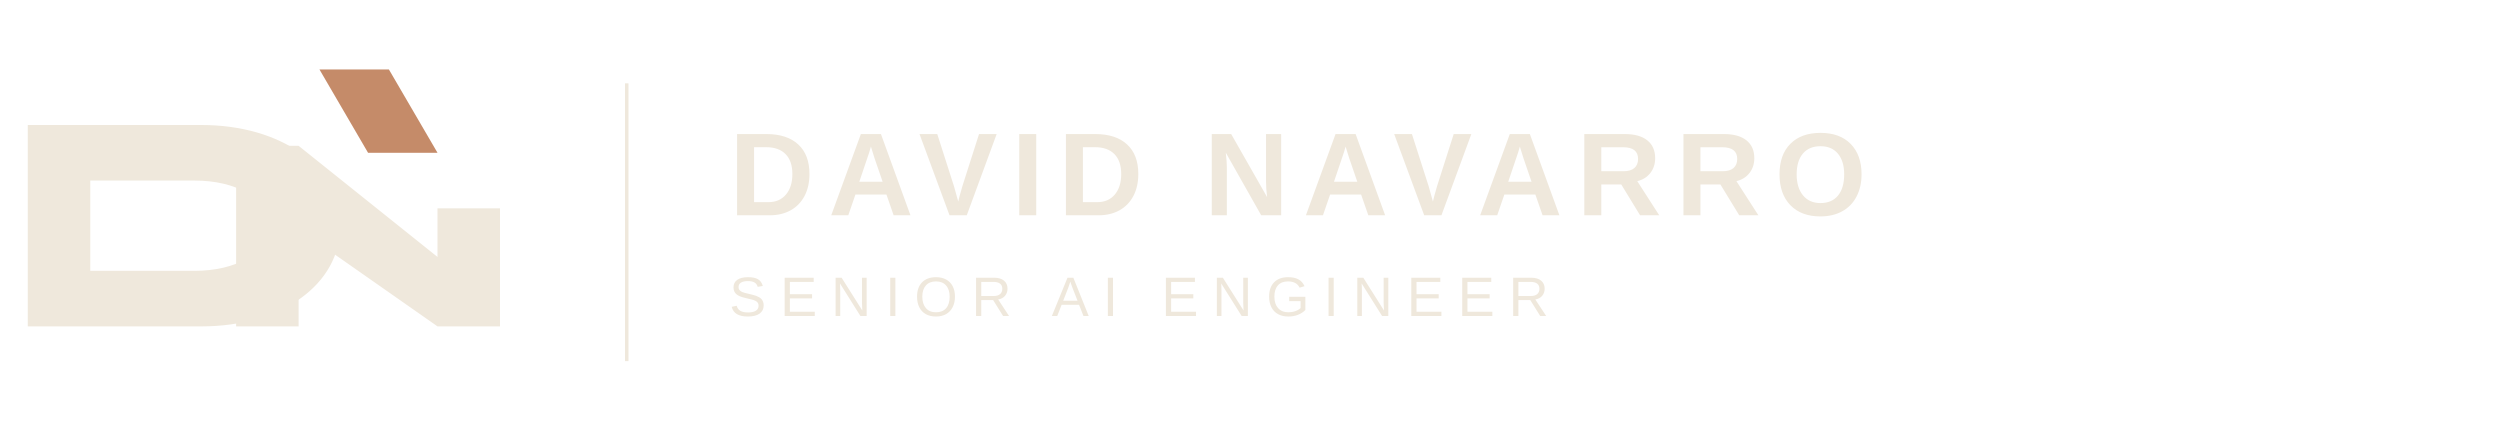
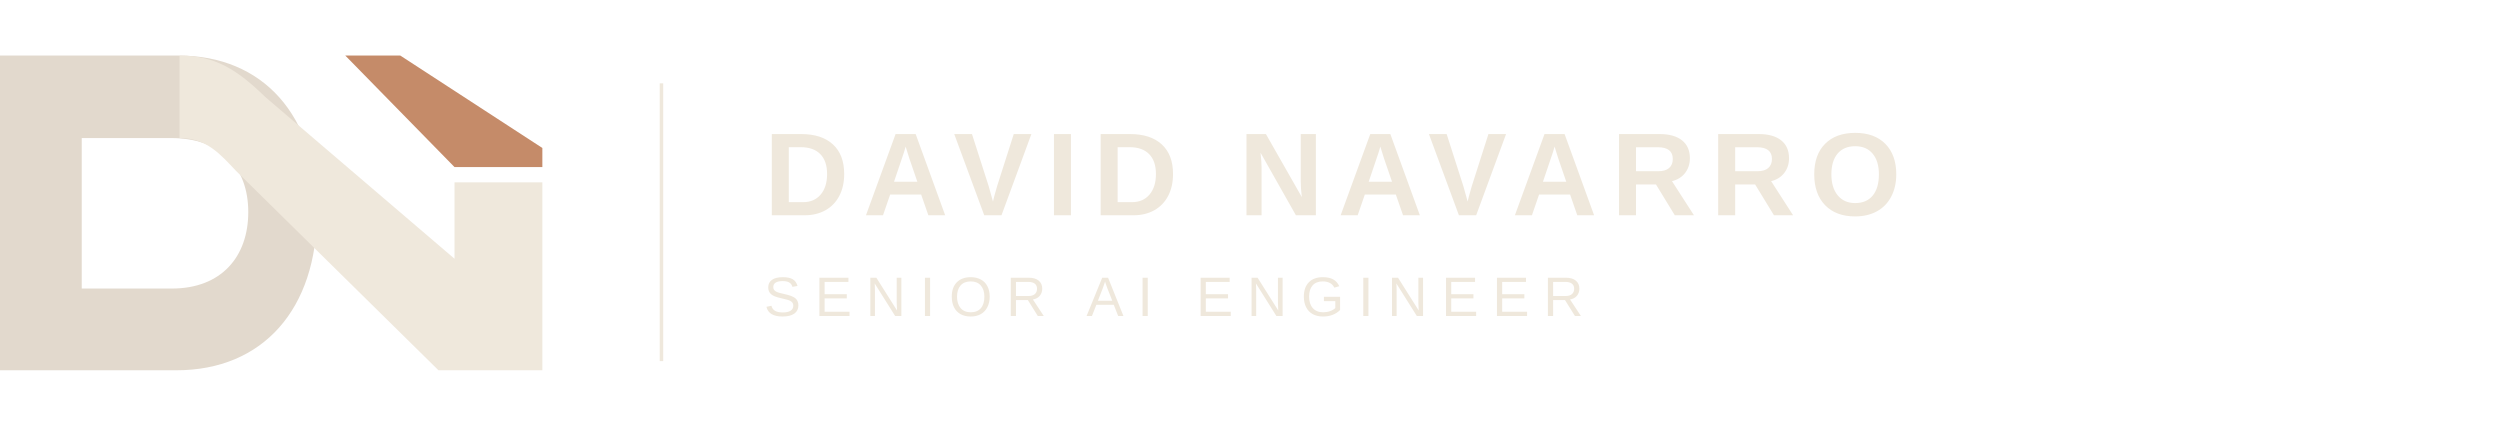
- <svg xmlns="http://www.w3.org/2000/svg" viewBox="0 0 720 128" role="img" aria-labelledby="title desc">
-   <g transform="translate(0 16)">
-     <path fill="#EFE8DC" fill-rule="evenodd" d="M8 20h50c23 0 40 12 40 29S81 78 58 78H8V20Zm18 16v26h30c12 0 21-5 21-13s-9-13-21-13H26Z" />
-     <path fill="#EFE8DC" d="M68 26h18l40 32V44h18v34h-18L86 50v28H68V26Z" />
-     <path fill="#C58B69" d="M92 4h20l14 24h-20L92 4Z" />
+ <svg xmlns="http://www.w3.org/2000/svg" viewBox="0 0 720 128" fill="none" role="img" aria-labelledby="title desc">
+   <g transform="translate(0 16) scale(.22)">
+     <path d="M 0,0 H 234 C 344,0 415,78 415,205 C 415,332 344,412 231,412 H 0 Z M 107,108 H 224 C 289,108 325,146 325,205 C 325,263 290,305 225,305 H 107 Z" fill="#E2D9CD" fill-rule="evenodd" />
+     <path d="M 235,0 C 282,0 311,19 347,54 L 595,266 V 166 H 710 V 412 H 574 L 309,151 C 289,130 271,108 235,108 Z" fill="#EFE8DC" />
+     <path d="M 452,0 H 524 L 710,121 V 146 H 595 Z" fill="#C58B69" />
  </g>
-   <path fill="#EFE8DC" d="M180 24h1v80h-1z" />
-   <text x="210" y="62" fill="#EFE8DC" font-family="GeneralSans, Arial, sans-serif" font-size="34" font-weight="600" letter-spacing="4">DAVID NAVARRO</text>
-   <text x="210" y="91" fill="#EFE8DC" font-family="GeneralSans, Arial, sans-serif" font-size="16" letter-spacing="4">SENIOR AI ENGINEER</text>
+   <path d="M190 24h1v80h-1z" fill="#EFE8DC" />
+   <text x="220" y="62" fill="#EFE8DC" font-family="GeneralSans, Arial, sans-serif" font-size="34" font-weight="600" letter-spacing="4">DAVID NAVARRO</text>
+   <text x="220" y="91" fill="#EFE8DC" font-family="GeneralSans, Arial, sans-serif" font-size="16" letter-spacing="4">SENIOR AI ENGINEER</text>
</svg>
